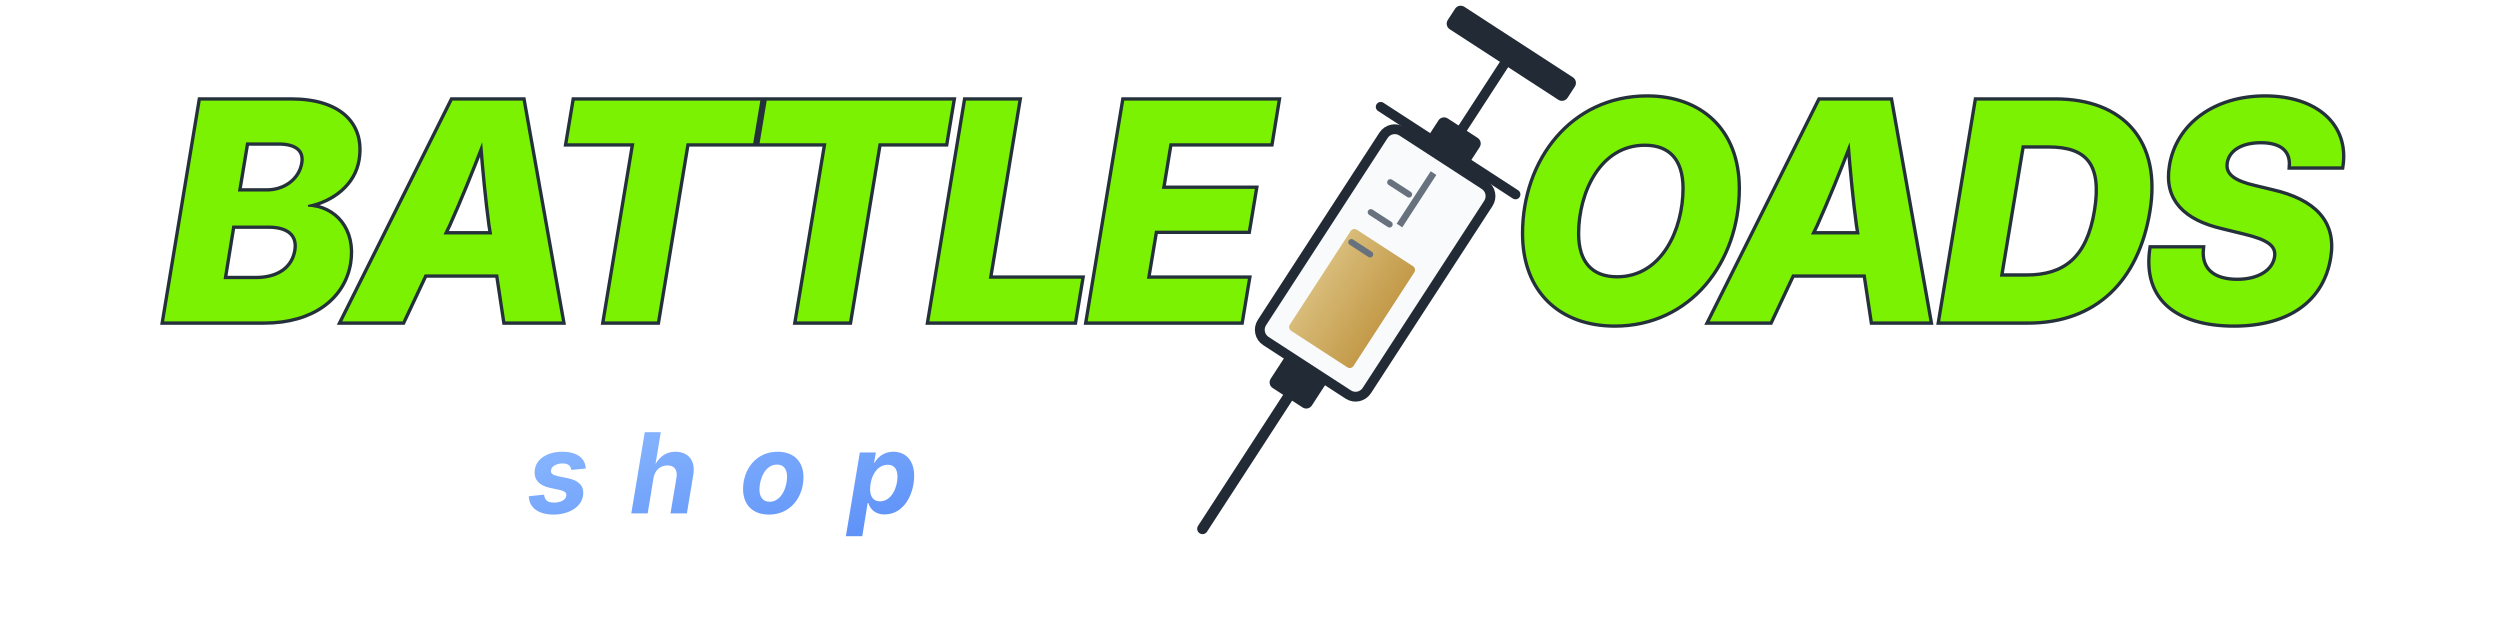
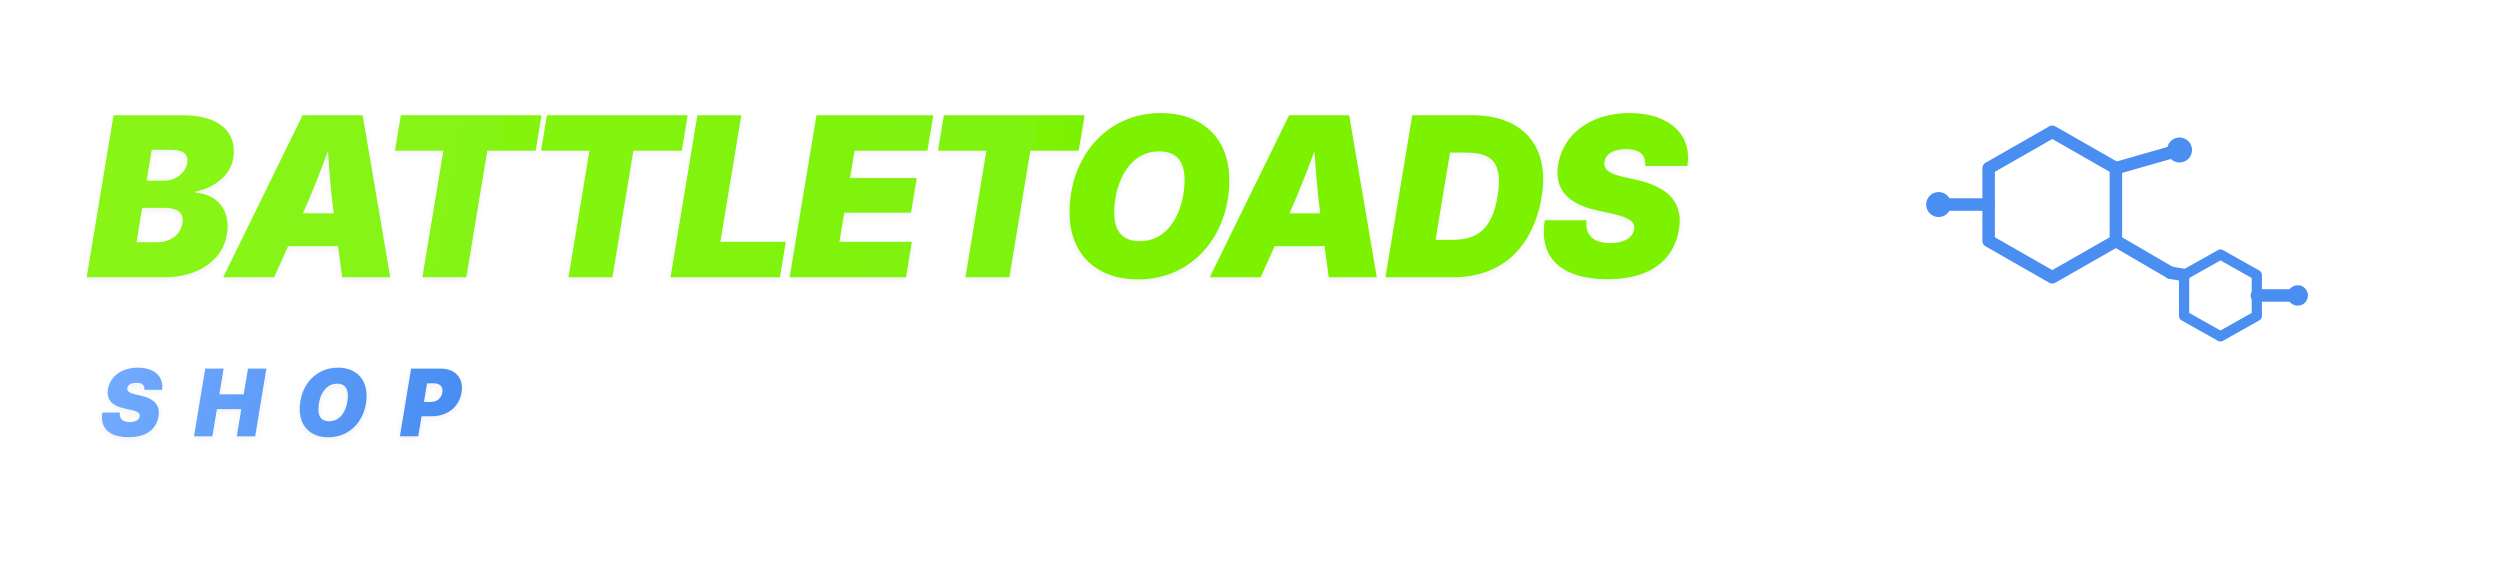
- <svg xmlns="http://www.w3.org/2000/svg" width="560" height="140" viewBox="0 0 560 140" role="img" aria-labelledby="title desc">
+ <svg xmlns="http://www.w3.org/2000/svg" width="1100" height="250" viewBox="0 0 1100 250" fill="none">
  <defs>
-     <linearGradient id="greenText" x1="0" y1="0" x2="1" y2="1">
-       <stop offset="0%" stop-color="#7bf202" />
-       <stop offset="100%" stop-color="#7bf202" />
+     <linearGradient id="battleGrad" x1="40" y1="40" x2="540" y2="130" gradientUnits="userSpaceOnUse">
+       <stop offset="0" stop-color="#89F51A" />
+       <stop offset="1" stop-color="#7BF202" />
    </linearGradient>
-     <linearGradient id="shopBlue" x1="0" y1="0" x2="1" y2="1">
-       <stop offset="0%" stop-color="#8CB9FF" />
-       <stop offset="100%" stop-color="#5B8FF7" />
+     <linearGradient id="shopGrad" x1="40" y1="155" x2="190" y2="200" gradientUnits="userSpaceOnUse">
+       <stop offset="0" stop-color="#74ACFF" />
+       <stop offset="1" stop-color="#4A8EF2" />
    </linearGradient>
-     <linearGradient id="liquid" x1="0" y1="0" x2="1" y2="0">
-       <stop offset="0%" stop-color="#D8BC79" />
-       <stop offset="100%" stop-color="#C39A49" />
-     </linearGradient>
+     <filter id="softGlow" x="-20%" y="-20%" width="140%" height="140%">
+       <feDropShadow dx="0" dy="1" stdDeviation="1.5" flood-color="#000000" flood-opacity="0.06" />
+     </filter>
  </defs>
-   <rect width="560" height="140" fill="transparent" />
-   <g>
-     <text x="36" y="72" font-family="Arial Narrow, Bahnschrift, Inter, Arial, Helvetica, sans-serif" font-size="68" font-style="italic" font-weight="800" letter-spacing="-3" fill="url(#greenText)" stroke="#24303A" stroke-width="1.5" paint-order="stroke fill">BATTLE</text>
-     <text x="338" y="72" font-family="Arial Narrow, Bahnschrift, Inter, Arial, Helvetica, sans-serif" font-size="68" font-style="italic" font-weight="800" letter-spacing="-3" fill="url(#greenText)" stroke="#24303A" stroke-width="1.5" paint-order="stroke fill">OADS</text>
-     <g transform="translate(332,22) rotate(33)">
-       <line x1="0" y1="78" x2="0" y2="115" stroke="#222B35" stroke-width="2.4" stroke-linecap="round" />
-       <rect x="-5.5" y="70" width="11" height="10" rx="1.5" fill="#222B35" />
-       <rect x="-14" y="16" width="28" height="56" rx="3" fill="#F8FAFC" stroke="#222B35" stroke-width="2.2" />
-       <rect x="-8.5" y="40" width="17" height="27" rx="1" fill="url(#liquid)" />
-       <line x1="0" y1="20" x2="0" y2="34" stroke="#67727E" stroke-width="1.5" />
-       <line x1="-7" y1="27" x2="-2" y2="27" stroke="#67727E" stroke-width="1.4" stroke-linecap="round" />
-       <line x1="-7" y1="35" x2="-2" y2="35" stroke="#67727E" stroke-width="1.4" stroke-linecap="round" />
-       <line x1="-7" y1="43" x2="-2" y2="43" stroke="#67727E" stroke-width="1.4" stroke-linecap="round" />
-       <rect x="-5.5" y="8" width="11" height="8" rx="1.5" fill="#222B35" />
-       <line x1="0" y1="-10" x2="0" y2="8" stroke="#222B35" stroke-width="2.2" stroke-linecap="round" />
-       <rect x="-16" y="-15" width="32" height="6" rx="1.5" fill="#222B35" />
-       <line x1="-18" y1="14" x2="18" y2="14" stroke="#222B35" stroke-width="2.2" stroke-linecap="round" />
-     </g>
+   <rect width="1100" height="250" fill="transparent" />
+   <g filter="url(#softGlow)">
+     <text x="38" y="122" font-family="Arial Black, Inter, Arial, Helvetica, sans-serif" font-size="98" font-style="italic" font-weight="900" letter-spacing="-3" fill="url(#battleGrad)">BATTLETOADS</text>
+     <text x="44" y="192" font-family="Arial Black, Inter, Arial, Helvetica, sans-serif" font-size="41" font-style="italic" font-weight="900" letter-spacing="14" fill="url(#shopGrad)">SHOP</text>
  </g>
-   <text x="118" y="115" font-family="Arial Narrow, Bahnschrift, Inter, Arial, Helvetica, sans-serif" font-size="25" font-style="italic" font-weight="700" letter-spacing="9" fill="url(#shopBlue)">shop</text>
+   <g transform="translate(875,58)" stroke="#4A8EF2" stroke-width="5.5" stroke-linecap="round" stroke-linejoin="round" fill="none">
+     <polygon points="28,0 56,16 56,48 28,64 0,48 0,16" />
+     <line x1="56" y1="16" x2="84" y2="8" />
+     <circle cx="84" cy="8" r="5.5" fill="#4A8EF2" stroke="none" />
+     <line x1="-22" y1="32" x2="0" y2="32" />
+     <circle cx="-22" cy="32" r="5.5" fill="#4A8EF2" stroke="none" />
+     <line x1="56" y1="48" x2="80" y2="62" />
+     <polygon points="102,54 118,63 118,81 102,90 86,81 86,63" stroke-width="4.5" />
+     <line x1="80" y1="62" x2="86" y2="63" />
+     <line x1="118" y1="72" x2="136" y2="72" />
+     <circle cx="136" cy="72" r="4.5" fill="#4A8EF2" stroke="none" />
+   </g>
</svg>
